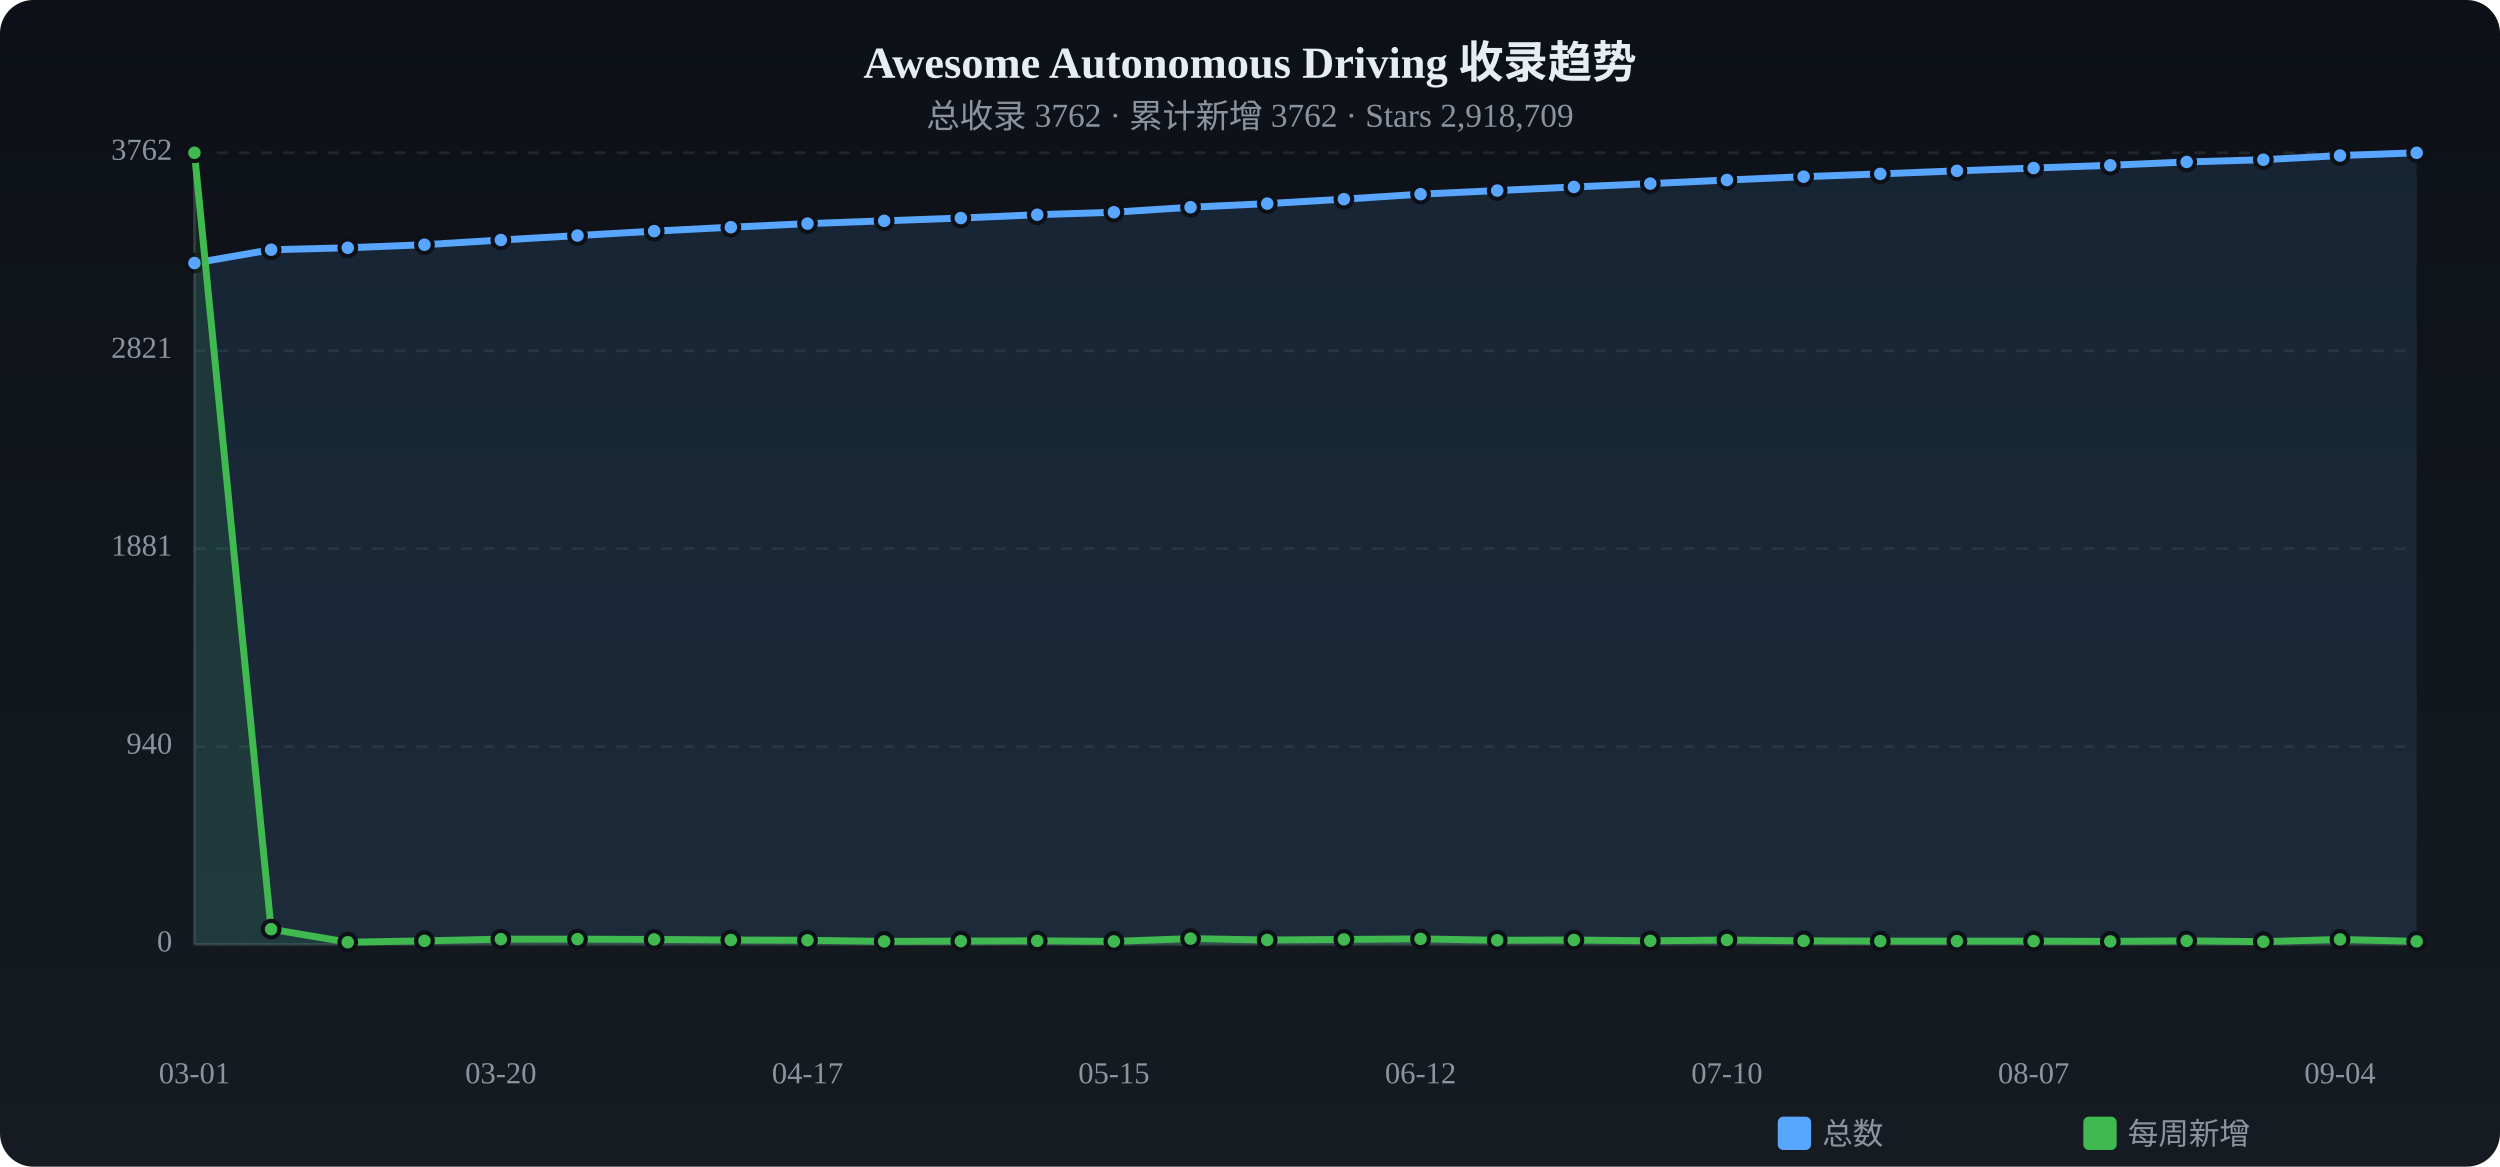
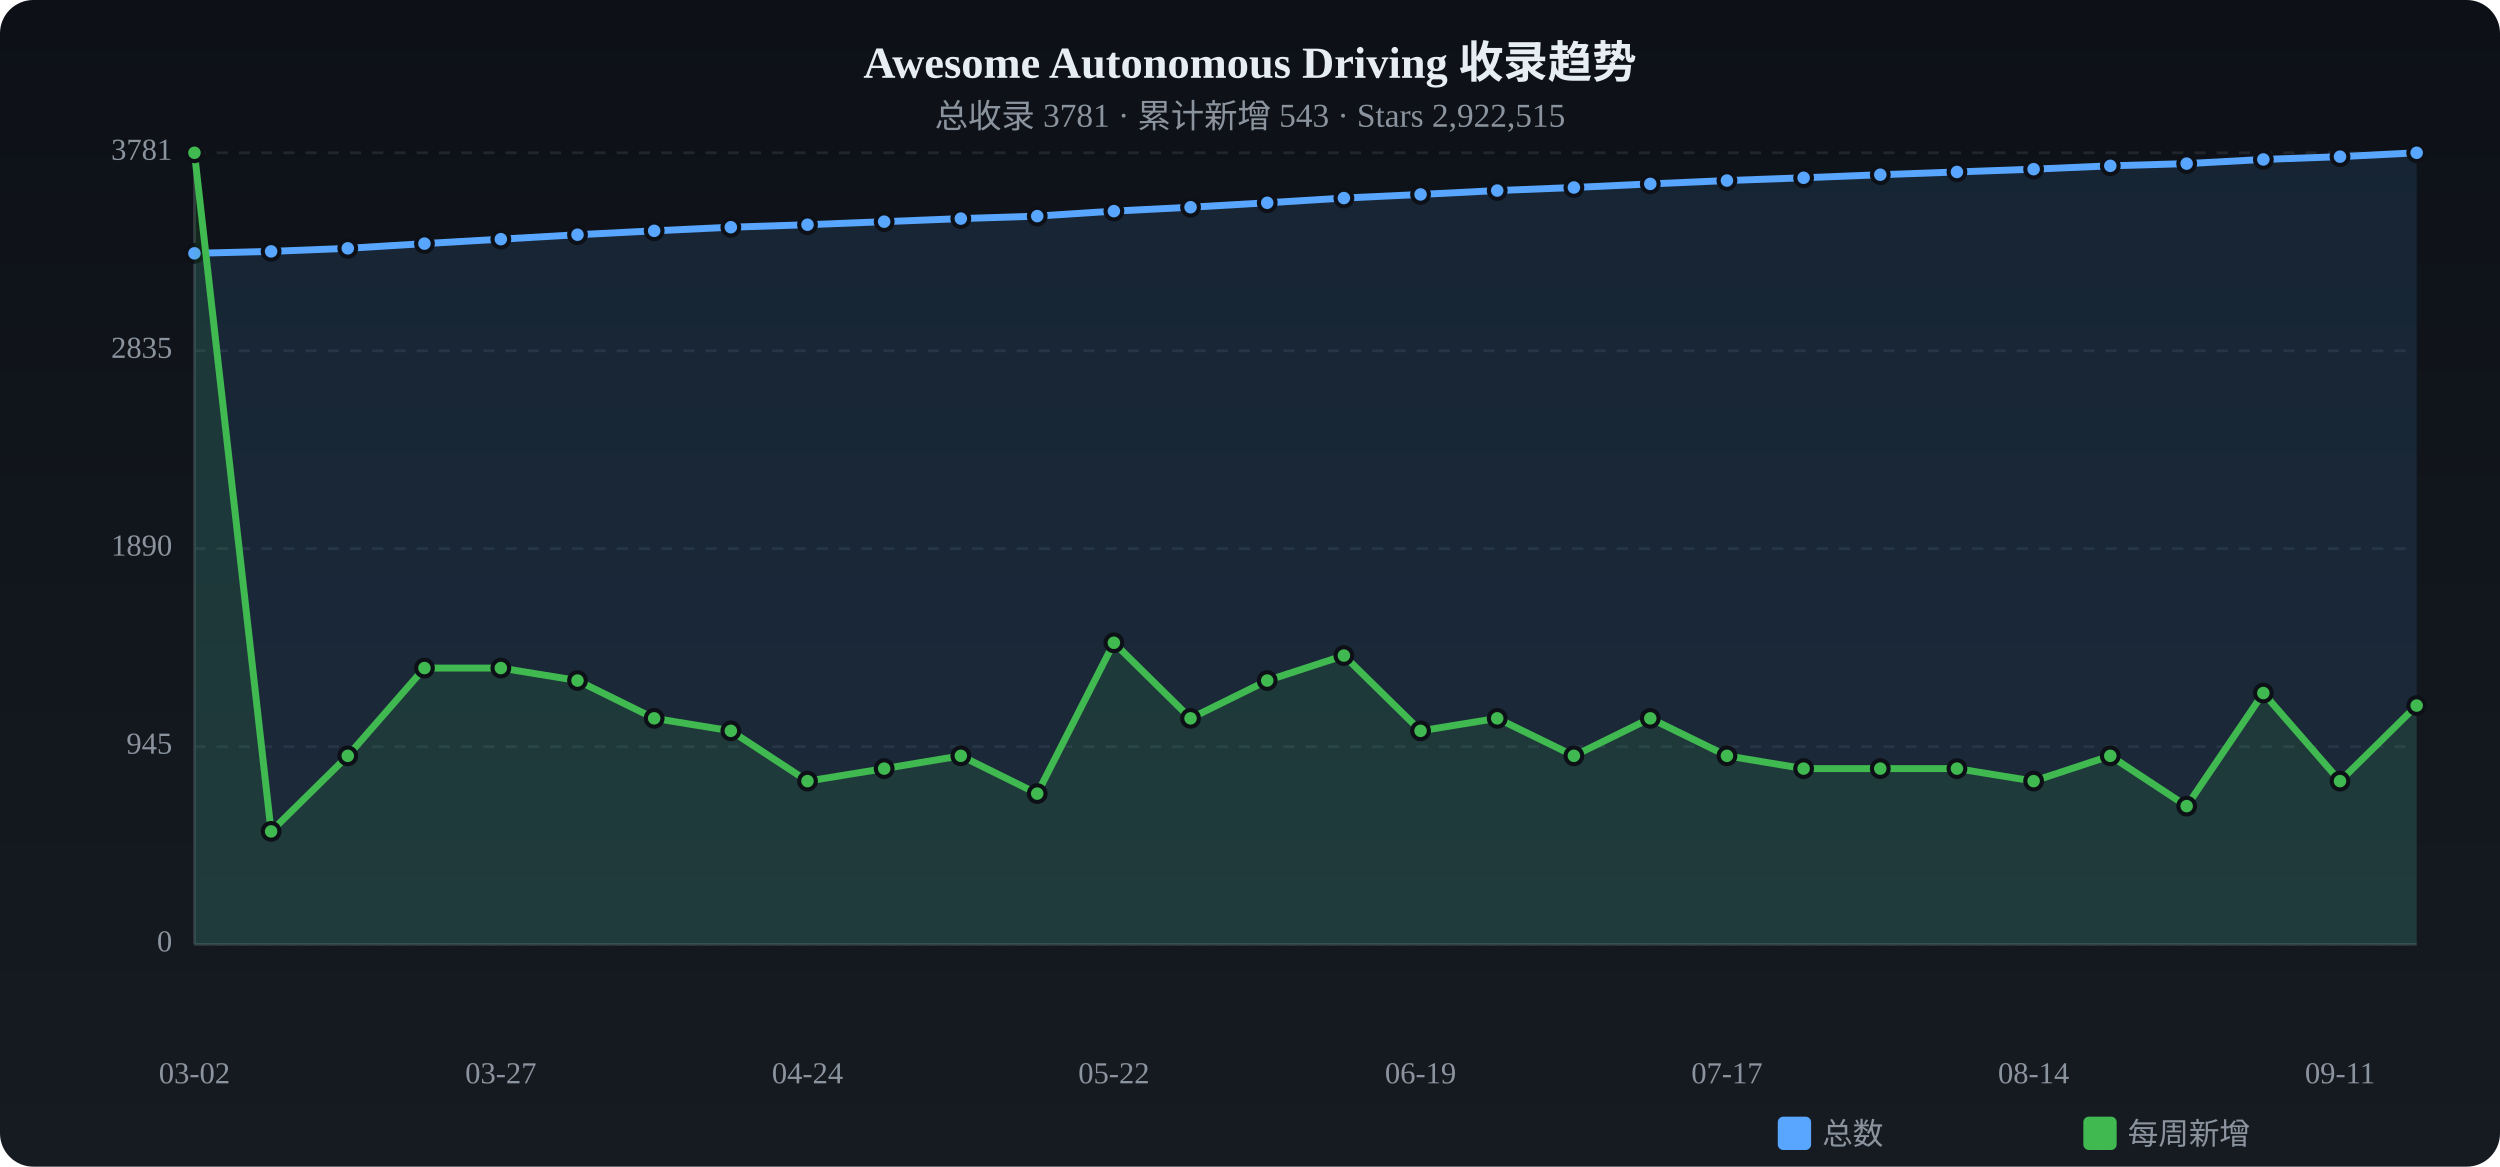
<svg xmlns="http://www.w3.org/2000/svg" viewBox="0 0 900 420" width="900" height="420">
  <defs>
    <linearGradient id="tbg" x1="0%" y1="0%" x2="0%" y2="100%">
      <stop offset="0%" stop-color="#0d1117" />
      <stop offset="100%" stop-color="#161b22" />
    </linearGradient>
  </defs>
  <rect width="900" height="420" rx="12" fill="url(#tbg)" />
  <text x="450.0" y="28" text-anchor="middle" fill="#e6edf3" font-size="16" font-weight="bold">Awesome Autonomous Driving 收录趋势</text>
-   <text x="450.0" y="46" text-anchor="middle" fill="#8b949e" font-size="12">总收录 3762 · 累计新增 3762 · Stars 2,918,709</text>
+   <text x="450.0" y="46" text-anchor="middle" fill="#8b949e" font-size="12">总收录 3781 · 累计新增 543 · Stars 2,922,515</text>
  <text x="62" y="340.0" text-anchor="end" fill="#8b949e" font-size="11" dominant-baseline="middle">0</text>
  <line x1="70" y1="340.0" x2="870" y2="340.0" stroke="#21262d" stroke-dasharray="4 4" />
-   <text x="62" y="268.8" text-anchor="end" fill="#8b949e" font-size="11" dominant-baseline="middle">940</text>
+   <text x="62" y="268.8" text-anchor="end" fill="#8b949e" font-size="11" dominant-baseline="middle">945</text>
  <line x1="70" y1="268.8" x2="870" y2="268.8" stroke="#21262d" stroke-dasharray="4 4" />
-   <text x="62" y="197.5" text-anchor="end" fill="#8b949e" font-size="11" dominant-baseline="middle">1881</text>
+   <text x="62" y="197.5" text-anchor="end" fill="#8b949e" font-size="11" dominant-baseline="middle">1890</text>
  <line x1="70" y1="197.5" x2="870" y2="197.5" stroke="#21262d" stroke-dasharray="4 4" />
-   <text x="62" y="126.3" text-anchor="end" fill="#8b949e" font-size="11" dominant-baseline="middle">2821</text>
+   <text x="62" y="126.3" text-anchor="end" fill="#8b949e" font-size="11" dominant-baseline="middle">2835</text>
  <line x1="70" y1="126.3" x2="870" y2="126.3" stroke="#21262d" stroke-dasharray="4 4" />
-   <text x="62" y="55.0" text-anchor="end" fill="#8b949e" font-size="11" dominant-baseline="middle">3762</text>
+   <text x="62" y="55.0" text-anchor="end" fill="#8b949e" font-size="11" dominant-baseline="middle">3781</text>
  <line x1="70" y1="55.0" x2="870" y2="55.0" stroke="#21262d" stroke-dasharray="4 4" />
  <line x1="70" y1="55" x2="70" y2="340" stroke="#30363d" />
  <line x1="70" y1="340" x2="870" y2="340" stroke="#30363d" />
-   <path d="M70.0,94.7 L97.6,89.9 L125.2,89.2 L152.8,88.1 L180.3,86.4 L207.9,84.8 L235.5,83.2 L263.1,81.8 L290.7,80.5 L318.3,79.5 L345.9,78.5 L373.4,77.3 L401.0,76.4 L428.6,74.6 L456.2,73.3 L483.8,71.7 L511.4,69.9 L539.0,68.6 L566.6,67.3 L594.1,66.1 L621.7,64.8 L649.3,63.6 L676.9,62.6 L704.5,61.5 L732.1,60.5 L759.7,59.5 L787.2,58.3 L814.8,57.5 L842.4,56.0 L870.0,55.0 L870.0,340 L70.0,340 Z" fill="#58a6ff" opacity="0.12" />
-   <polyline points="70.0,94.7 97.6,89.9 125.2,89.2 152.8,88.1 180.3,86.4 207.9,84.8 235.5,83.2 263.1,81.8 290.7,80.5 318.3,79.5 345.9,78.5 373.4,77.3 401.0,76.4 428.6,74.6 456.2,73.3 483.8,71.7 511.4,69.9 539.0,68.6 566.6,67.3 594.1,66.1 621.7,64.8 649.3,63.6 676.9,62.6 704.5,61.5 732.1,60.5 759.7,59.5 787.2,58.3 814.8,57.5 842.4,56.0 870.0,55.0" fill="none" stroke="#58a6ff" stroke-width="2.5" stroke-linecap="round" stroke-linejoin="round" />
-   <circle cx="70.0" cy="94.7" r="3" fill="#58a6ff" stroke="#0d1117" stroke-width="1.5" />
-   <circle cx="97.6" cy="89.9" r="3" fill="#58a6ff" stroke="#0d1117" stroke-width="1.5" />
-   <circle cx="125.2" cy="89.2" r="3" fill="#58a6ff" stroke="#0d1117" stroke-width="1.5" />
-   <circle cx="152.8" cy="88.1" r="3" fill="#58a6ff" stroke="#0d1117" stroke-width="1.5" />
-   <circle cx="180.3" cy="86.4" r="3" fill="#58a6ff" stroke="#0d1117" stroke-width="1.5" />
-   <circle cx="207.9" cy="84.8" r="3" fill="#58a6ff" stroke="#0d1117" stroke-width="1.5" />
-   <circle cx="235.5" cy="83.2" r="3" fill="#58a6ff" stroke="#0d1117" stroke-width="1.5" />
+   <path d="M70.0,91.2 L97.6,90.5 L125.2,89.4 L152.8,87.7 L180.3,86.1 L207.9,84.5 L235.5,83.1 L263.1,81.8 L290.7,80.9 L318.3,79.8 L345.9,78.7 L373.4,77.8 L401.0,76.0 L428.6,74.6 L456.2,73.0 L483.8,71.3 L511.4,70.0 L539.0,68.6 L566.6,67.5 L594.1,66.2 L621.7,65.0 L649.3,64.0 L676.9,62.9 L704.5,61.9 L732.1,60.9 L759.7,59.7 L787.2,58.9 L814.8,57.4 L842.4,56.4 L870.0,55.0 L870.0,340 L70.0,340 Z" fill="#58a6ff" opacity="0.12" />
+   <polyline points="70.0,91.2 97.6,90.5 125.2,89.4 152.8,87.7 180.3,86.1 207.9,84.5 235.5,83.1 263.1,81.8 290.7,80.9 318.3,79.8 345.9,78.7 373.4,77.8 401.0,76.0 428.6,74.6 456.2,73.0 483.8,71.3 511.4,70.0 539.0,68.6 566.6,67.5 594.1,66.2 621.7,65.0 649.3,64.0 676.9,62.9 704.5,61.9 732.1,60.9 759.7,59.7 787.2,58.9 814.8,57.4 842.4,56.4 870.0,55.0" fill="none" stroke="#58a6ff" stroke-width="2.5" stroke-linecap="round" stroke-linejoin="round" />
+   <circle cx="70.0" cy="91.2" r="3" fill="#58a6ff" stroke="#0d1117" stroke-width="1.5" />
+   <circle cx="97.6" cy="90.5" r="3" fill="#58a6ff" stroke="#0d1117" stroke-width="1.5" />
+   <circle cx="125.2" cy="89.4" r="3" fill="#58a6ff" stroke="#0d1117" stroke-width="1.5" />
+   <circle cx="152.8" cy="87.7" r="3" fill="#58a6ff" stroke="#0d1117" stroke-width="1.5" />
+   <circle cx="180.3" cy="86.1" r="3" fill="#58a6ff" stroke="#0d1117" stroke-width="1.5" />
+   <circle cx="207.9" cy="84.5" r="3" fill="#58a6ff" stroke="#0d1117" stroke-width="1.5" />
+   <circle cx="235.5" cy="83.1" r="3" fill="#58a6ff" stroke="#0d1117" stroke-width="1.5" />
  <circle cx="263.1" cy="81.8" r="3" fill="#58a6ff" stroke="#0d1117" stroke-width="1.5" />
-   <circle cx="290.7" cy="80.5" r="3" fill="#58a6ff" stroke="#0d1117" stroke-width="1.5" />
-   <circle cx="318.3" cy="79.5" r="3" fill="#58a6ff" stroke="#0d1117" stroke-width="1.5" />
-   <circle cx="345.9" cy="78.5" r="3" fill="#58a6ff" stroke="#0d1117" stroke-width="1.5" />
-   <circle cx="373.4" cy="77.3" r="3" fill="#58a6ff" stroke="#0d1117" stroke-width="1.5" />
-   <circle cx="401.0" cy="76.4" r="3" fill="#58a6ff" stroke="#0d1117" stroke-width="1.5" />
+   <circle cx="290.7" cy="80.9" r="3" fill="#58a6ff" stroke="#0d1117" stroke-width="1.5" />
+   <circle cx="318.3" cy="79.8" r="3" fill="#58a6ff" stroke="#0d1117" stroke-width="1.5" />
+   <circle cx="345.9" cy="78.7" r="3" fill="#58a6ff" stroke="#0d1117" stroke-width="1.5" />
+   <circle cx="373.4" cy="77.8" r="3" fill="#58a6ff" stroke="#0d1117" stroke-width="1.5" />
+   <circle cx="401.0" cy="76.0" r="3" fill="#58a6ff" stroke="#0d1117" stroke-width="1.5" />
  <circle cx="428.6" cy="74.6" r="3" fill="#58a6ff" stroke="#0d1117" stroke-width="1.5" />
-   <circle cx="456.2" cy="73.3" r="3" fill="#58a6ff" stroke="#0d1117" stroke-width="1.5" />
-   <circle cx="483.8" cy="71.7" r="3" fill="#58a6ff" stroke="#0d1117" stroke-width="1.5" />
-   <circle cx="511.4" cy="69.9" r="3" fill="#58a6ff" stroke="#0d1117" stroke-width="1.5" />
+   <circle cx="456.2" cy="73.0" r="3" fill="#58a6ff" stroke="#0d1117" stroke-width="1.5" />
+   <circle cx="483.8" cy="71.3" r="3" fill="#58a6ff" stroke="#0d1117" stroke-width="1.5" />
+   <circle cx="511.4" cy="70.0" r="3" fill="#58a6ff" stroke="#0d1117" stroke-width="1.5" />
  <circle cx="539.0" cy="68.6" r="3" fill="#58a6ff" stroke="#0d1117" stroke-width="1.5" />
-   <circle cx="566.6" cy="67.3" r="3" fill="#58a6ff" stroke="#0d1117" stroke-width="1.5" />
-   <circle cx="594.1" cy="66.1" r="3" fill="#58a6ff" stroke="#0d1117" stroke-width="1.5" />
-   <circle cx="621.7" cy="64.8" r="3" fill="#58a6ff" stroke="#0d1117" stroke-width="1.5" />
-   <circle cx="649.3" cy="63.6" r="3" fill="#58a6ff" stroke="#0d1117" stroke-width="1.5" />
-   <circle cx="676.9" cy="62.6" r="3" fill="#58a6ff" stroke="#0d1117" stroke-width="1.5" />
-   <circle cx="704.5" cy="61.5" r="3" fill="#58a6ff" stroke="#0d1117" stroke-width="1.5" />
-   <circle cx="732.1" cy="60.5" r="3" fill="#58a6ff" stroke="#0d1117" stroke-width="1.5" />
-   <circle cx="759.7" cy="59.5" r="3" fill="#58a6ff" stroke="#0d1117" stroke-width="1.5" />
-   <circle cx="787.2" cy="58.3" r="3" fill="#58a6ff" stroke="#0d1117" stroke-width="1.5" />
-   <circle cx="814.8" cy="57.5" r="3" fill="#58a6ff" stroke="#0d1117" stroke-width="1.5" />
-   <circle cx="842.4" cy="56.0" r="3" fill="#58a6ff" stroke="#0d1117" stroke-width="1.5" />
+   <circle cx="566.6" cy="67.5" r="3" fill="#58a6ff" stroke="#0d1117" stroke-width="1.5" />
+   <circle cx="594.1" cy="66.2" r="3" fill="#58a6ff" stroke="#0d1117" stroke-width="1.5" />
+   <circle cx="621.7" cy="65.0" r="3" fill="#58a6ff" stroke="#0d1117" stroke-width="1.5" />
+   <circle cx="649.3" cy="64.0" r="3" fill="#58a6ff" stroke="#0d1117" stroke-width="1.5" />
+   <circle cx="676.9" cy="62.9" r="3" fill="#58a6ff" stroke="#0d1117" stroke-width="1.5" />
+   <circle cx="704.5" cy="61.9" r="3" fill="#58a6ff" stroke="#0d1117" stroke-width="1.5" />
+   <circle cx="732.1" cy="60.9" r="3" fill="#58a6ff" stroke="#0d1117" stroke-width="1.5" />
+   <circle cx="759.7" cy="59.7" r="3" fill="#58a6ff" stroke="#0d1117" stroke-width="1.5" />
+   <circle cx="787.2" cy="58.9" r="3" fill="#58a6ff" stroke="#0d1117" stroke-width="1.5" />
+   <circle cx="814.8" cy="57.4" r="3" fill="#58a6ff" stroke="#0d1117" stroke-width="1.5" />
+   <circle cx="842.4" cy="56.4" r="3" fill="#58a6ff" stroke="#0d1117" stroke-width="1.5" />
  <circle cx="870.0" cy="55.0" r="3" fill="#58a6ff" stroke="#0d1117" stroke-width="1.5" />
-   <path d="M70.0,55.0 L97.6,334.5 L125.2,339.2 L152.8,338.7 L180.3,338.1 L207.9,338.1 L235.5,338.2 L263.1,338.4 L290.7,338.5 L318.3,338.9 L345.9,338.8 L373.4,338.7 L401.0,338.9 L428.6,337.9 L456.2,338.4 L483.8,338.2 L511.4,338.0 L539.0,338.5 L566.6,338.4 L594.1,338.7 L621.7,338.4 L649.3,338.7 L676.9,338.8 L704.5,338.8 L732.1,338.8 L759.7,338.9 L787.2,338.7 L814.8,339.0 L842.4,338.2 L870.0,338.9 L870.0,340 L70.0,340 Z" fill="#3fb950" opacity="0.12" />
-   <polyline points="70.0,55.0 97.6,334.5 125.2,339.2 152.8,338.7 180.3,338.1 207.9,338.1 235.5,338.2 263.1,338.4 290.7,338.5 318.3,338.9 345.9,338.8 373.4,338.7 401.0,338.9 428.6,337.9 456.2,338.4 483.8,338.2 511.4,338.0 539.0,338.5 566.6,338.4 594.1,338.7 621.7,338.4 649.3,338.7 676.9,338.8 704.5,338.8 732.1,338.8 759.7,338.9 787.2,338.7 814.8,339.0 842.4,338.2 870.0,338.9" fill="none" stroke="#3fb950" stroke-width="2.5" stroke-linecap="round" stroke-linejoin="round" />
+   <path d="M70.0,55.0 L97.6,299.3 L125.2,272.1 L152.8,240.5 L180.3,240.5 L207.9,245.0 L235.5,258.6 L263.1,263.1 L290.7,281.2 L318.3,276.7 L345.9,272.1 L373.4,285.7 L401.0,231.4 L428.6,258.6 L456.2,245.0 L483.8,236.0 L511.4,263.1 L539.0,258.6 L566.6,272.1 L594.1,258.6 L621.7,272.1 L649.3,276.7 L676.9,276.7 L704.5,276.7 L732.1,281.2 L759.7,272.1 L787.2,290.2 L814.8,249.5 L842.4,281.2 L870.0,254.0 L870.0,340 L70.0,340 Z" fill="#3fb950" opacity="0.12" />
+   <polyline points="70.0,55.0 97.6,299.3 125.2,272.1 152.8,240.5 180.3,240.5 207.9,245.0 235.5,258.6 263.1,263.1 290.7,281.2 318.3,276.7 345.9,272.1 373.4,285.7 401.0,231.4 428.6,258.6 456.2,245.0 483.8,236.0 511.4,263.1 539.0,258.6 566.6,272.1 594.1,258.6 621.7,272.1 649.3,276.7 676.9,276.7 704.5,276.7 732.1,281.2 759.7,272.1 787.2,290.2 814.8,249.5 842.4,281.2 870.0,254.0" fill="none" stroke="#3fb950" stroke-width="2.5" stroke-linecap="round" stroke-linejoin="round" />
  <circle cx="70.0" cy="55.0" r="3" fill="#3fb950" stroke="#0d1117" stroke-width="1.5" />
-   <circle cx="97.6" cy="334.5" r="3" fill="#3fb950" stroke="#0d1117" stroke-width="1.5" />
-   <circle cx="125.2" cy="339.2" r="3" fill="#3fb950" stroke="#0d1117" stroke-width="1.5" />
-   <circle cx="152.8" cy="338.7" r="3" fill="#3fb950" stroke="#0d1117" stroke-width="1.5" />
-   <circle cx="180.3" cy="338.1" r="3" fill="#3fb950" stroke="#0d1117" stroke-width="1.5" />
-   <circle cx="207.9" cy="338.1" r="3" fill="#3fb950" stroke="#0d1117" stroke-width="1.5" />
-   <circle cx="235.5" cy="338.2" r="3" fill="#3fb950" stroke="#0d1117" stroke-width="1.5" />
-   <circle cx="263.1" cy="338.4" r="3" fill="#3fb950" stroke="#0d1117" stroke-width="1.5" />
-   <circle cx="290.7" cy="338.5" r="3" fill="#3fb950" stroke="#0d1117" stroke-width="1.5" />
-   <circle cx="318.3" cy="338.9" r="3" fill="#3fb950" stroke="#0d1117" stroke-width="1.5" />
-   <circle cx="345.9" cy="338.8" r="3" fill="#3fb950" stroke="#0d1117" stroke-width="1.5" />
-   <circle cx="373.4" cy="338.7" r="3" fill="#3fb950" stroke="#0d1117" stroke-width="1.5" />
-   <circle cx="401.0" cy="338.9" r="3" fill="#3fb950" stroke="#0d1117" stroke-width="1.5" />
-   <circle cx="428.6" cy="337.9" r="3" fill="#3fb950" stroke="#0d1117" stroke-width="1.5" />
-   <circle cx="456.2" cy="338.4" r="3" fill="#3fb950" stroke="#0d1117" stroke-width="1.5" />
-   <circle cx="483.8" cy="338.2" r="3" fill="#3fb950" stroke="#0d1117" stroke-width="1.5" />
-   <circle cx="511.4" cy="338.0" r="3" fill="#3fb950" stroke="#0d1117" stroke-width="1.5" />
-   <circle cx="539.0" cy="338.5" r="3" fill="#3fb950" stroke="#0d1117" stroke-width="1.5" />
-   <circle cx="566.6" cy="338.4" r="3" fill="#3fb950" stroke="#0d1117" stroke-width="1.5" />
-   <circle cx="594.1" cy="338.7" r="3" fill="#3fb950" stroke="#0d1117" stroke-width="1.5" />
-   <circle cx="621.7" cy="338.4" r="3" fill="#3fb950" stroke="#0d1117" stroke-width="1.5" />
-   <circle cx="649.3" cy="338.7" r="3" fill="#3fb950" stroke="#0d1117" stroke-width="1.5" />
-   <circle cx="676.9" cy="338.8" r="3" fill="#3fb950" stroke="#0d1117" stroke-width="1.5" />
-   <circle cx="704.5" cy="338.8" r="3" fill="#3fb950" stroke="#0d1117" stroke-width="1.5" />
-   <circle cx="732.1" cy="338.8" r="3" fill="#3fb950" stroke="#0d1117" stroke-width="1.5" />
-   <circle cx="759.7" cy="338.9" r="3" fill="#3fb950" stroke="#0d1117" stroke-width="1.5" />
-   <circle cx="787.2" cy="338.7" r="3" fill="#3fb950" stroke="#0d1117" stroke-width="1.5" />
-   <circle cx="814.8" cy="339.0" r="3" fill="#3fb950" stroke="#0d1117" stroke-width="1.5" />
-   <circle cx="842.4" cy="338.2" r="3" fill="#3fb950" stroke="#0d1117" stroke-width="1.5" />
-   <circle cx="870.0" cy="338.9" r="3" fill="#3fb950" stroke="#0d1117" stroke-width="1.5" />
-   <text x="70.0" y="390" text-anchor="middle" fill="#8b949e" font-size="11">03-01</text>
-   <text x="180.3" y="390" text-anchor="middle" fill="#8b949e" font-size="11">03-20</text>
-   <text x="290.7" y="390" text-anchor="middle" fill="#8b949e" font-size="11">04-17</text>
-   <text x="401.0" y="390" text-anchor="middle" fill="#8b949e" font-size="11">05-15</text>
-   <text x="511.4" y="390" text-anchor="middle" fill="#8b949e" font-size="11">06-12</text>
-   <text x="621.7" y="390" text-anchor="middle" fill="#8b949e" font-size="11">07-10</text>
-   <text x="732.1" y="390" text-anchor="middle" fill="#8b949e" font-size="11">08-07</text>
-   <text x="842.4" y="390" text-anchor="middle" fill="#8b949e" font-size="11">09-04</text>
+   <circle cx="97.6" cy="299.3" r="3" fill="#3fb950" stroke="#0d1117" stroke-width="1.5" />
+   <circle cx="125.2" cy="272.1" r="3" fill="#3fb950" stroke="#0d1117" stroke-width="1.5" />
+   <circle cx="152.8" cy="240.5" r="3" fill="#3fb950" stroke="#0d1117" stroke-width="1.5" />
+   <circle cx="180.3" cy="240.5" r="3" fill="#3fb950" stroke="#0d1117" stroke-width="1.5" />
+   <circle cx="207.9" cy="245.0" r="3" fill="#3fb950" stroke="#0d1117" stroke-width="1.5" />
+   <circle cx="235.5" cy="258.6" r="3" fill="#3fb950" stroke="#0d1117" stroke-width="1.5" />
+   <circle cx="263.1" cy="263.1" r="3" fill="#3fb950" stroke="#0d1117" stroke-width="1.5" />
+   <circle cx="290.7" cy="281.2" r="3" fill="#3fb950" stroke="#0d1117" stroke-width="1.5" />
+   <circle cx="318.3" cy="276.7" r="3" fill="#3fb950" stroke="#0d1117" stroke-width="1.5" />
+   <circle cx="345.9" cy="272.1" r="3" fill="#3fb950" stroke="#0d1117" stroke-width="1.5" />
+   <circle cx="373.4" cy="285.7" r="3" fill="#3fb950" stroke="#0d1117" stroke-width="1.5" />
+   <circle cx="401.0" cy="231.4" r="3" fill="#3fb950" stroke="#0d1117" stroke-width="1.5" />
+   <circle cx="428.6" cy="258.6" r="3" fill="#3fb950" stroke="#0d1117" stroke-width="1.5" />
+   <circle cx="456.2" cy="245.0" r="3" fill="#3fb950" stroke="#0d1117" stroke-width="1.5" />
+   <circle cx="483.8" cy="236.0" r="3" fill="#3fb950" stroke="#0d1117" stroke-width="1.5" />
+   <circle cx="511.4" cy="263.1" r="3" fill="#3fb950" stroke="#0d1117" stroke-width="1.5" />
+   <circle cx="539.0" cy="258.6" r="3" fill="#3fb950" stroke="#0d1117" stroke-width="1.5" />
+   <circle cx="566.6" cy="272.1" r="3" fill="#3fb950" stroke="#0d1117" stroke-width="1.5" />
+   <circle cx="594.1" cy="258.6" r="3" fill="#3fb950" stroke="#0d1117" stroke-width="1.5" />
+   <circle cx="621.7" cy="272.1" r="3" fill="#3fb950" stroke="#0d1117" stroke-width="1.5" />
+   <circle cx="649.3" cy="276.7" r="3" fill="#3fb950" stroke="#0d1117" stroke-width="1.5" />
+   <circle cx="676.9" cy="276.7" r="3" fill="#3fb950" stroke="#0d1117" stroke-width="1.5" />
+   <circle cx="704.5" cy="276.7" r="3" fill="#3fb950" stroke="#0d1117" stroke-width="1.5" />
+   <circle cx="732.1" cy="281.2" r="3" fill="#3fb950" stroke="#0d1117" stroke-width="1.5" />
+   <circle cx="759.7" cy="272.1" r="3" fill="#3fb950" stroke="#0d1117" stroke-width="1.5" />
+   <circle cx="787.2" cy="290.2" r="3" fill="#3fb950" stroke="#0d1117" stroke-width="1.5" />
+   <circle cx="814.8" cy="249.5" r="3" fill="#3fb950" stroke="#0d1117" stroke-width="1.5" />
+   <circle cx="842.4" cy="281.2" r="3" fill="#3fb950" stroke="#0d1117" stroke-width="1.5" />
+   <circle cx="870.0" cy="254.0" r="3" fill="#3fb950" stroke="#0d1117" stroke-width="1.5" />
+   <text x="70.0" y="390" text-anchor="middle" fill="#8b949e" font-size="11">03-02</text>
+   <text x="180.3" y="390" text-anchor="middle" fill="#8b949e" font-size="11">03-27</text>
+   <text x="290.7" y="390" text-anchor="middle" fill="#8b949e" font-size="11">04-24</text>
+   <text x="401.0" y="390" text-anchor="middle" fill="#8b949e" font-size="11">05-22</text>
+   <text x="511.4" y="390" text-anchor="middle" fill="#8b949e" font-size="11">06-19</text>
+   <text x="621.7" y="390" text-anchor="middle" fill="#8b949e" font-size="11">07-17</text>
+   <text x="732.1" y="390" text-anchor="middle" fill="#8b949e" font-size="11">08-14</text>
+   <text x="842.4" y="390" text-anchor="middle" fill="#8b949e" font-size="11">09-11</text>
  <rect x="640" y="402" width="12" height="12" rx="2" fill="#58a6ff" />
  <text x="656" y="412" fill="#8b949e" font-size="11">总数</text>
  <rect x="750" y="402" width="12" height="12" rx="2" fill="#3fb950" />
  <text x="766" y="412" fill="#8b949e" font-size="11">每周新增</text>
</svg>
